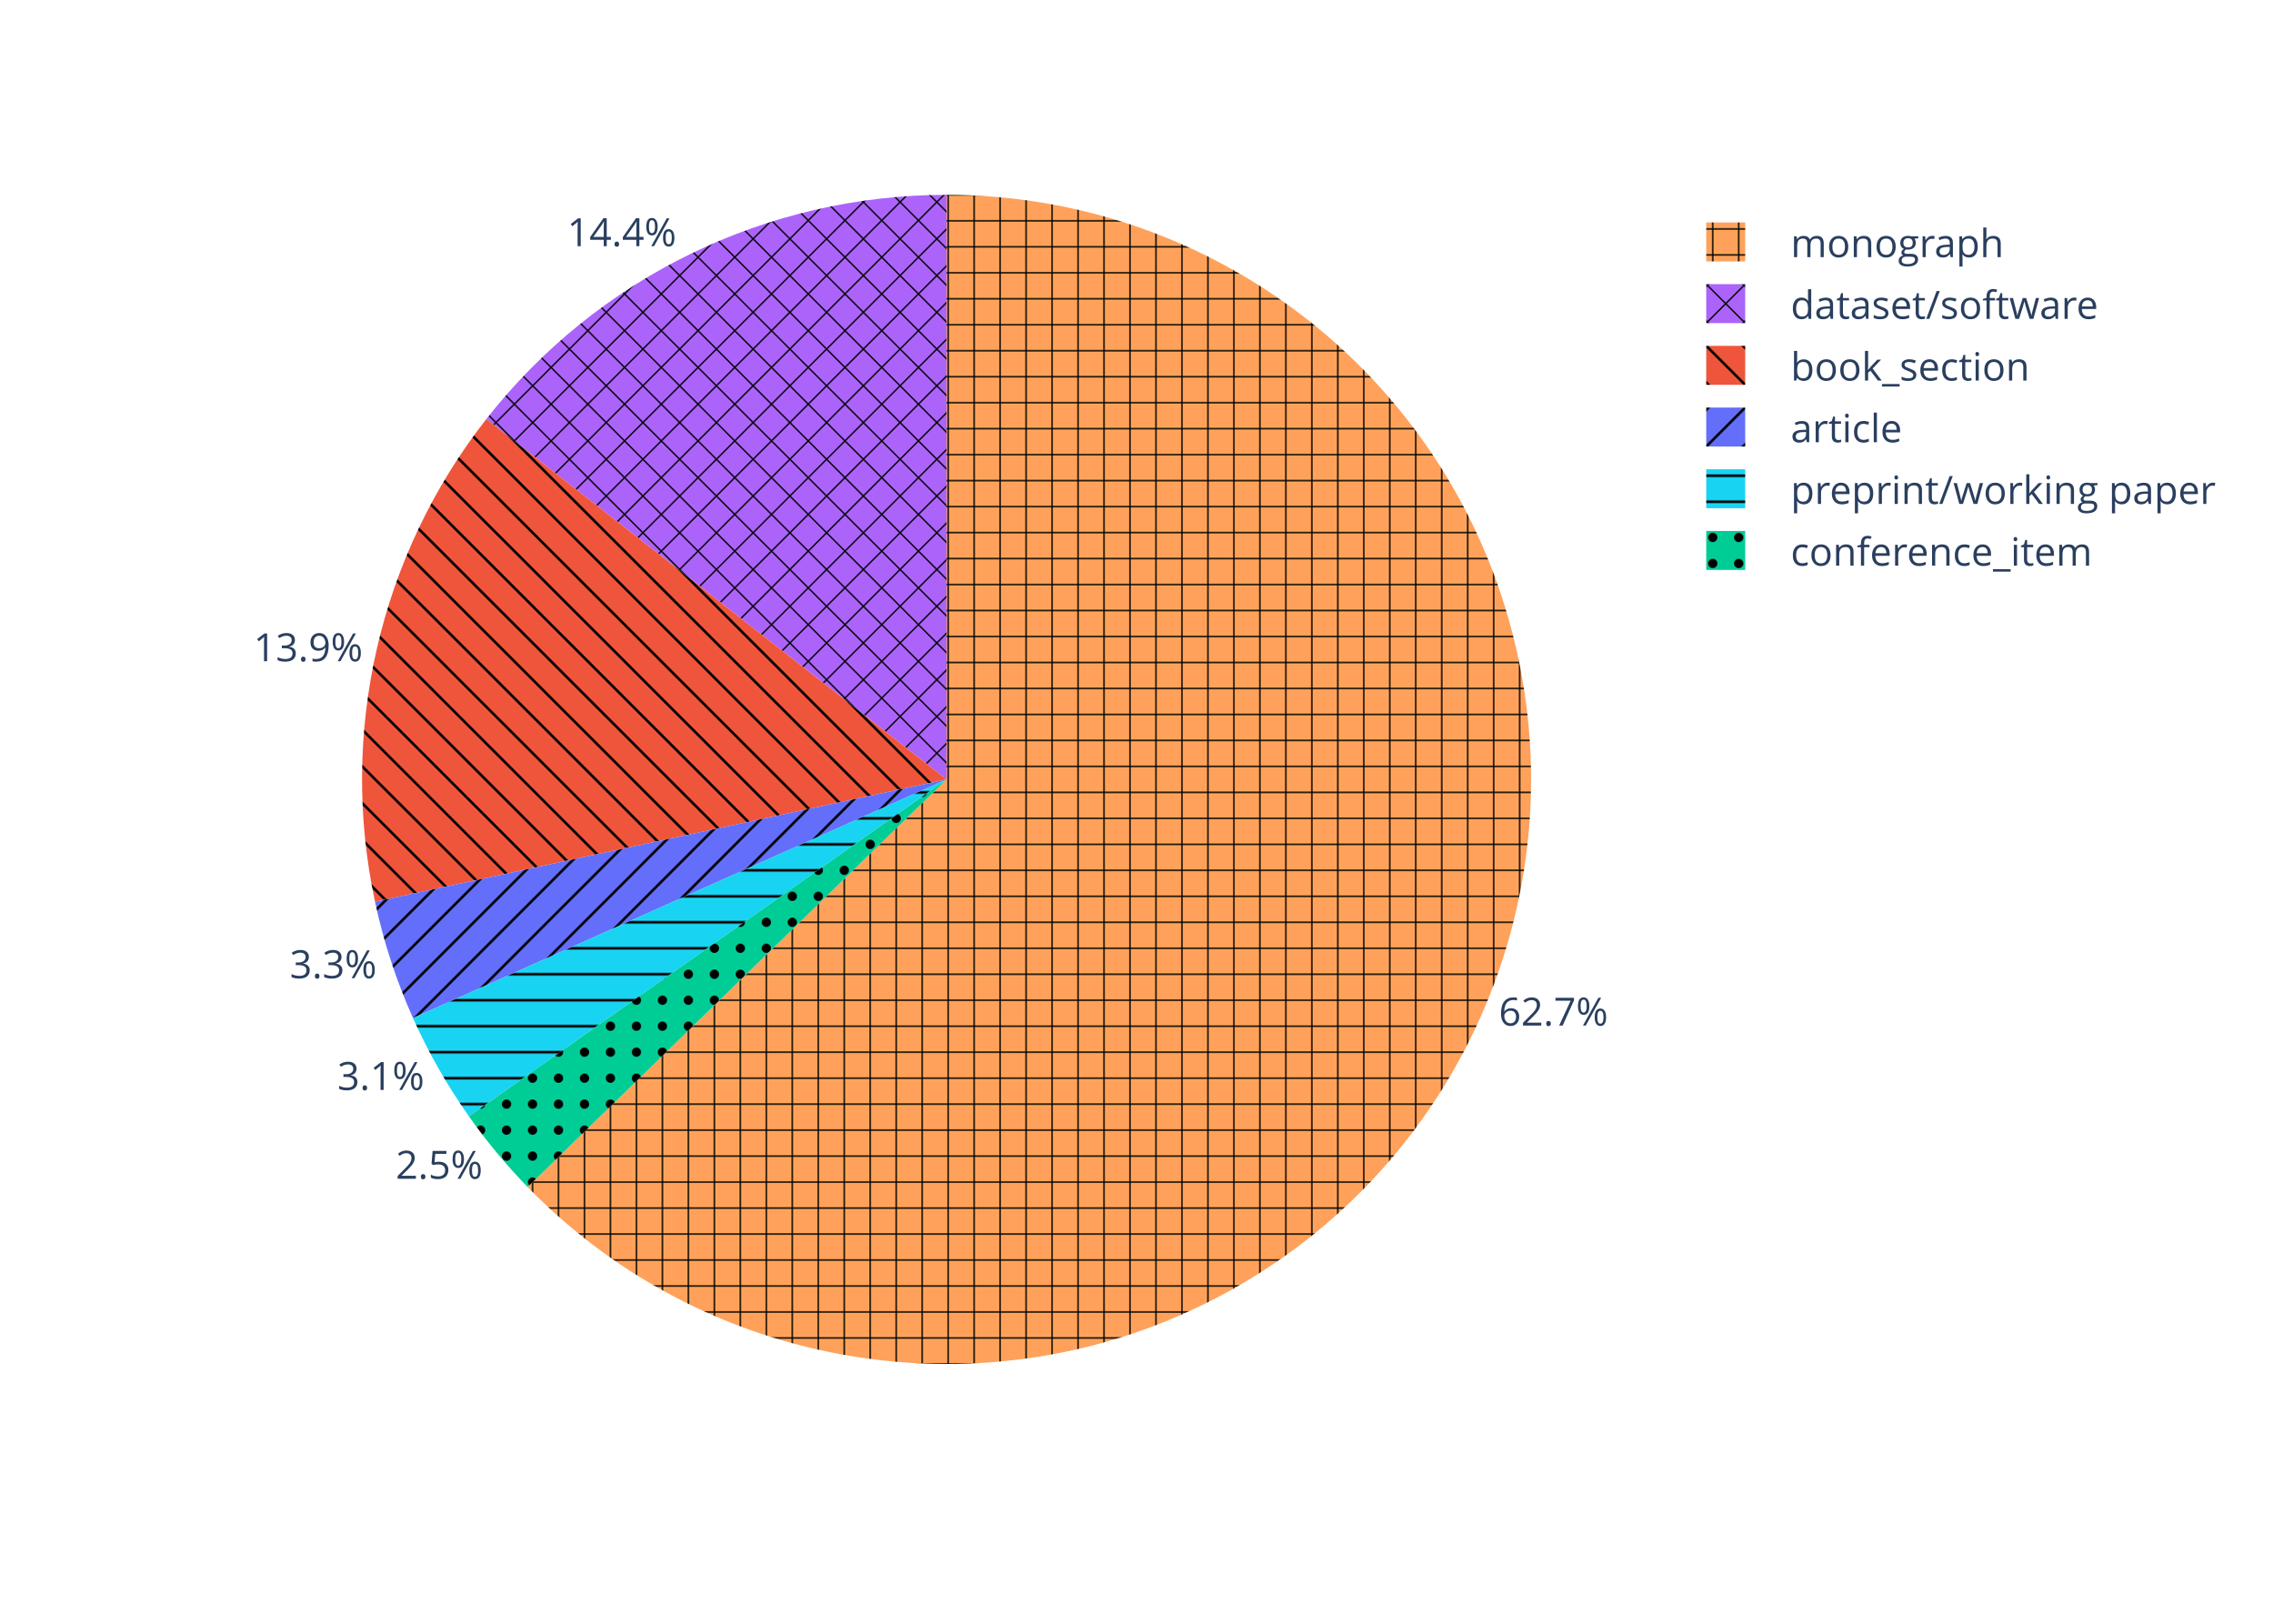
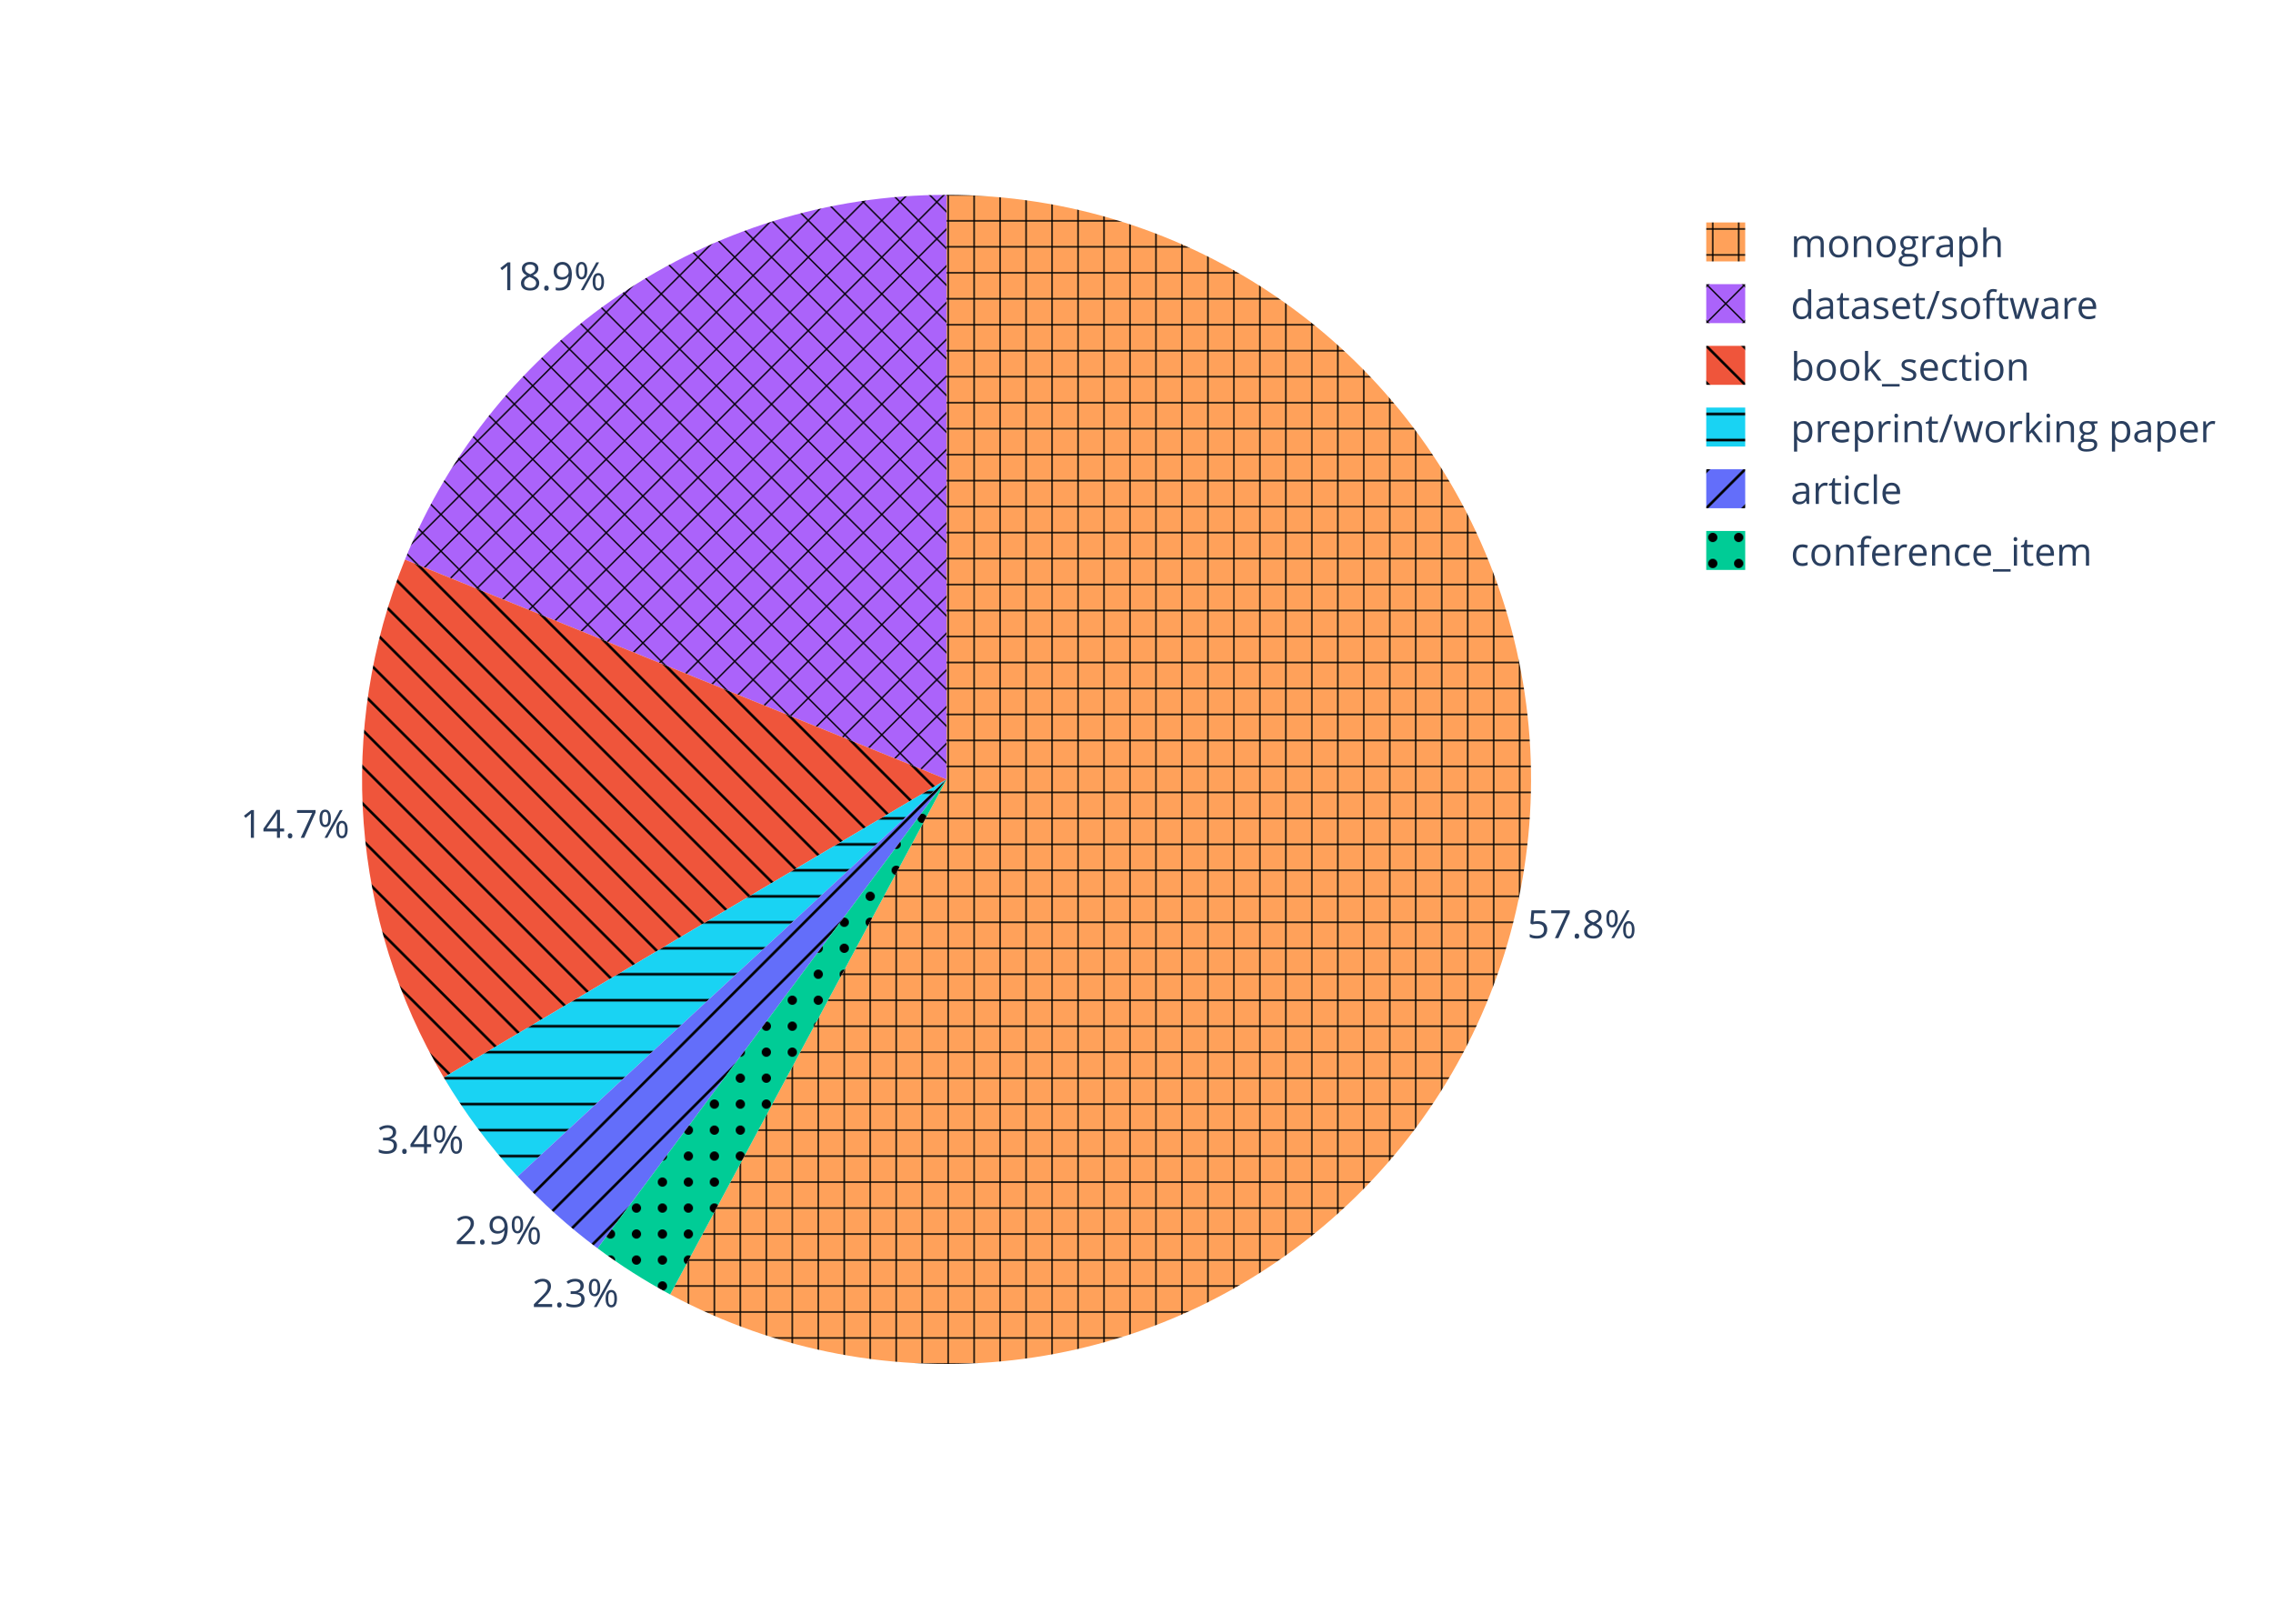
<svg xmlns="http://www.w3.org/2000/svg" class="main-svg" width="700" height="500" style="" viewBox="0 0 700 500">
  <rect x="0" y="0" width="700" height="500" style="fill: rgb(255, 255, 255); fill-opacity: 1;" />
-   <defs id="defs-42edf7">
+   <defs id="defs-4e9bfb">
    <g class="clips" />
    <g class="gradients" />
    <g class="patterns">
-       <pattern id="p42edf7-ee3762-4" width="8px" height="8px" patternUnits="userSpaceOnUse" patternTransform="">
+       <pattern id="p4e9bfb-c982d6-4" width="8px" height="8px" patternUnits="userSpaceOnUse" patternTransform="">
        <rect width="8px" height="8px" fill="rgb(255, 161, 90)" fill-opacity="1" />
        <path d="M4,0L4,8M0,4L8,4" opacity="1" stroke="rgb(0, 0, 0)" stroke-width="0.411px" />
      </pattern>
-       <pattern id="p42edf7-ee3762-3" width="11.314px" height="11.314px" patternUnits="userSpaceOnUse" patternTransform="">
+       <pattern id="p4e9bfb-c982d6-3" width="11.314px" height="11.314px" patternUnits="userSpaceOnUse" patternTransform="">
        <rect width="11.314px" height="11.314px" fill="rgb(171, 99, 250)" fill-opacity="1" />
        <path d="M-2.828,2.828l5.657,-5.657M0,11.314L11.314,0M8.485,14.142l5.657,-5.657M8.485,-2.828l5.657,5.657M0,0L11.314,11.314M-2.828,8.485l5.657,5.657" opacity="1" stroke="rgb(0, 0, 0)" stroke-width="0.411px" />
      </pattern>
-       <pattern id="p42edf7-ee3762-1" width="11.314px" height="11.314px" patternUnits="userSpaceOnUse" patternTransform="">
+       <pattern id="p4e9bfb-c982d6-1" width="11.314px" height="11.314px" patternUnits="userSpaceOnUse" patternTransform="">
        <rect width="11.314px" height="11.314px" fill="rgb(239, 85, 59)" fill-opacity="1" />
        <path d="M8.485,-2.828l5.657,5.657M0,0L11.314,11.314M-2.828,8.485l5.657,5.657" opacity="1" stroke="rgb(0, 0, 0)" stroke-width="0.8px" />
      </pattern>
-       <pattern id="p42edf7-ee3762-0" width="11.314px" height="11.314px" patternUnits="userSpaceOnUse" patternTransform="">
+       <pattern id="p4e9bfb-c982d6-5" width="8px" height="8px" patternUnits="userSpaceOnUse" patternTransform="">
+         <rect width="8px" height="8px" fill="rgb(25, 211, 243)" fill-opacity="1" />
+         <path d="M0,4L8,4" opacity="1" stroke="rgb(0, 0, 0)" stroke-width="0.8px" />
+       </pattern>
+       <pattern id="p4e9bfb-c982d6-0" width="11.314px" height="11.314px" patternUnits="userSpaceOnUse" patternTransform="">
        <rect width="11.314px" height="11.314px" fill="rgb(99, 110, 250)" fill-opacity="1" />
        <path d="M-2.828,2.828l5.657,-5.657M0,11.314L11.314,0M8.485,14.142l5.657,-5.657" opacity="1" stroke="rgb(0, 0, 0)" stroke-width="0.8px" />
      </pattern>
-       <pattern id="p42edf7-ee3762-5" width="8px" height="8px" patternUnits="userSpaceOnUse" patternTransform="">
-         <rect width="8px" height="8px" fill="rgb(25, 211, 243)" fill-opacity="1" />
-         <path d="M0,4L8,4" opacity="1" stroke="rgb(0, 0, 0)" stroke-width="0.8px" />
-       </pattern>
-       <pattern id="p42edf7-ee3762-2" width="8px" height="8px" patternUnits="userSpaceOnUse" patternTransform="">
+       <pattern id="p4e9bfb-c982d6-2" width="8px" height="8px" patternUnits="userSpaceOnUse" patternTransform="">
        <rect width="8px" height="8px" fill="rgb(0, 204, 150)" fill-opacity="1" />
        <circle cx="4" cy="4" r="1.427" opacity="1" fill="rgb(0, 0, 0)" />
      </pattern>
    </g>
  </defs>
  <g class="bglayer" />
  <g class="layer-below">
    <g class="imagelayer" />
    <g class="shapelayer" />
  </g>
  <g class="cartesianlayer" />
  <g class="polarlayer" />
  <g class="smithlayer" />
  <g class="ternarylayer" />
  <g class="geolayer" />
  <g class="funnelarealayer" />
  <g class="pielayer">
    <g class="trace" stroke-linejoin="round" style="opacity: 1;">
      <g class="slice">
-         <path class="surface pattern_filled" d="M291.5,240l0,-180a180,180 0 1 1 -129.018,305.516Z" style="pointer-events: none; stroke-width: 0; fill: url('#p42edf7-ee3762-4'); stroke: rgb(68, 68, 68); stroke-opacity: 1;" />
+         <path class="surface pattern_filled" d="M291.5,240l0,-180a180,180 0 1 1 -85.114,338.605Z" style="pointer-events: none; stroke-width: 0; fill: url('#p4e9bfb-c982d6-4'); stroke: rgb(68, 68, 68); stroke-opacity: 1;" />
        <g class="slicetext">
-           <text data-notex="1" class="slicetext" transform="translate(478.3987,315.8116)" text-anchor="middle" x="0" y="0" style="font-family: 'Open Sans', verdana, arial, sans-serif; font-size: 12px; fill: rgb(42, 63, 95); fill-opacity: 1; white-space: pre;">62.7%</text>
+           <text data-notex="1" class="slicetext" transform="translate(487.1475,288.886)" text-anchor="middle" x="0" y="0" style="font-family: 'Open Sans', verdana, arial, sans-serif; font-size: 12px; fill: rgb(42, 63, 95); fill-opacity: 1; white-space: pre;">57.8%</text>
        </g>
      </g>
      <g class="slice">
-         <path class="surface pattern_filled" d="M291.5,240l-141.732,-110.959a180,180 0 0 1 141.732,-69.041Z" style="pointer-events: none; stroke-width: 0; fill: url('#p42edf7-ee3762-3'); stroke: rgb(68, 68, 68); stroke-opacity: 1;" />
+         <path class="surface pattern_filled" d="M291.5,240l-166.789,-67.685a180,180 0 0 1 166.789,-112.315Z" style="pointer-events: none; stroke-width: 0; fill: url('#p4e9bfb-c982d6-3'); stroke: rgb(68, 68, 68); stroke-opacity: 1;" />
        <g class="slicetext">
-           <text data-notex="1" class="slicetext" transform="translate(191.4741,75.80816)" text-anchor="middle" x="0" y="0" style="font-family: 'Open Sans', verdana, arial, sans-serif; font-size: 12px; fill: rgb(42, 63, 95); fill-opacity: 1; white-space: pre;">14.4%</text>
+           <text data-notex="1" class="slicetext" transform="translate(169.8016,89.34794)" text-anchor="middle" x="0" y="0" style="font-family: 'Open Sans', verdana, arial, sans-serif; font-size: 12px; fill: rgb(42, 63, 95); fill-opacity: 1; white-space: pre;">18.9%</text>
        </g>
      </g>
      <g class="slice">
-         <path class="surface pattern_filled" d="M291.5,240l-176.011,37.685a180,180 0 0 1 34.279,-148.645Z" style="pointer-events: none; stroke-width: 0; fill: url('#p42edf7-ee3762-1'); stroke: rgb(68, 68, 68); stroke-opacity: 1;" />
+         <path class="surface pattern_filled" d="M291.5,240l-154.839,91.788a180,180 0 0 1 -11.951,-159.473Z" style="pointer-events: none; stroke-width: 0; fill: url('#p4e9bfb-c982d6-1'); stroke: rgb(68, 68, 68); stroke-opacity: 1;" />
        <g class="slicetext">
-           <text data-notex="1" class="slicetext" transform="translate(94.90415,203.623)" text-anchor="middle" x="0" y="0" style="font-family: 'Open Sans', verdana, arial, sans-serif; font-size: 12px; fill: rgb(42, 63, 95); fill-opacity: 1; white-space: pre;">13.9%</text>
+           <text data-notex="1" class="slicetext" transform="translate(90.84511,257.9989)" text-anchor="middle" x="0" y="0" style="font-family: 'Open Sans', verdana, arial, sans-serif; font-size: 12px; fill: rgb(42, 63, 95); fill-opacity: 1; white-space: pre;">14.7%</text>
        </g>
      </g>
      <g class="slice">
-         <path class="surface pattern_filled" d="M291.5,240l-164.316,73.485a180,180 0 0 1 -11.694,-35.8Z" style="pointer-events: none; stroke-width: 0; fill: url('#p42edf7-ee3762-0'); stroke: rgb(68, 68, 68); stroke-opacity: 1;" />
+         <path class="surface pattern_filled" d="M291.5,240l-132.09,122.279a180,180 0 0 1 -22.748,-30.491Z" style="pointer-events: none; stroke-width: 0; fill: url('#p4e9bfb-c982d6-5'); stroke: rgb(68, 68, 68); stroke-opacity: 1;" />
        <g class="slicetext">
-           <text data-notex="1" class="slicetext" transform="translate(102.6299,301.2117)" text-anchor="middle" x="0" y="0" style="font-family: 'Open Sans', verdana, arial, sans-serif; font-size: 12px; fill: rgb(42, 63, 95); fill-opacity: 1; white-space: pre;">3.3%</text>
+           <text data-notex="1" class="slicetext" transform="translate(129.5013,355.1756)" text-anchor="middle" x="0" y="0" style="font-family: 'Open Sans', verdana, arial, sans-serif; font-size: 12px; fill: rgb(42, 63, 95); fill-opacity: 1; white-space: pre;">3.4%</text>
        </g>
      </g>
      <g class="slice">
-         <path class="surface pattern_filled" d="M291.5,240l-147.078,103.769a180,180 0 0 1 -17.238,-30.284Z" style="pointer-events: none; stroke-width: 0; fill: url('#p42edf7-ee3762-5'); stroke: rgb(68, 68, 68); stroke-opacity: 1;" />
+         <path class="surface pattern_filled" d="M291.5,240l-107.47,144.396a180,180 0 0 1 -24.62,-22.117Z" style="pointer-events: none; stroke-width: 0; fill: url('#p4e9bfb-c982d6-0'); stroke: rgb(68, 68, 68); stroke-opacity: 1;" />
        <g class="slicetext">
-           <text data-notex="1" class="slicetext" transform="translate(117.3005,335.6254)" text-anchor="middle" x="0" y="0" style="font-family: 'Open Sans', verdana, arial, sans-serif; font-size: 12px; fill: rgb(42, 63, 95); fill-opacity: 1; white-space: pre;">3.1%</text>
+           <text data-notex="1" class="slicetext" transform="translate(153.4839,383.1086)" text-anchor="middle" x="0" y="0" style="font-family: 'Open Sans', verdana, arial, sans-serif; font-size: 12px; fill: rgb(42, 63, 95); fill-opacity: 1; white-space: pre;">2.9%</text>
        </g>
      </g>
      <g class="slice">
-         <path class="surface pattern_filled" d="M291.5,240l-129.018,125.516a180,180 0 0 1 -18.06,-21.747Z" style="pointer-events: none; stroke-width: 0; fill: url('#p42edf7-ee3762-2'); stroke: rgb(68, 68, 68); stroke-opacity: 1;" />
+         <path class="surface pattern_filled" d="M291.5,240l-85.114,158.605a180,180 0 0 1 -22.356,-14.209Z" style="pointer-events: none; stroke-width: 0; fill: url('#p4e9bfb-c982d6-2'); stroke: rgb(68, 68, 68); stroke-opacity: 1;" />
        <g class="slicetext">
-           <text data-notex="1" class="slicetext" transform="translate(135.2567,362.9671)" text-anchor="middle" x="0" y="0" style="font-family: 'Open Sans', verdana, arial, sans-serif; font-size: 12px; fill: rgb(42, 63, 95); fill-opacity: 1; white-space: pre;">2.5%</text>
+           <text data-notex="1" class="slicetext" transform="translate(177.2197,402.4666)" text-anchor="middle" x="0" y="0" style="font-family: 'Open Sans', verdana, arial, sans-serif; font-size: 12px; fill: rgb(42, 63, 95); fill-opacity: 1; white-space: pre;">2.3%</text>
        </g>
      </g>
    </g>
  </g>
  <g class="iciclelayer" />
  <g class="treemaplayer" />
  <g class="sunburstlayer" />
  <g class="glimages" />
-   <defs id="topdefs-42edf7">
+   <defs id="topdefs-4e9bfb">
    <g class="clips" />
-     <clipPath id="legend42edf7">
+     <clipPath id="legend4e9bfb">
      <rect width="177" height="124" x="0" y="0" />
    </clipPath>
  </defs>
  <g class="layer-above">
    <g class="imagelayer" />
    <g class="shapelayer" />
  </g>
  <g class="infolayer">
    <g class="legend" pointer-events="all" transform="translate(511.46,60)">
      <rect class="bg" shape-rendering="crispEdges" style="stroke: rgb(68, 68, 68); stroke-opacity: 1; fill: rgb(255, 255, 255); fill-opacity: 1; stroke-width: 0px;" width="177" height="124" x="0" y="0" />
-       <g class="scrollbox" transform="" clip-path="url(#legend42edf7)">
+       <g class="scrollbox" transform="" clip-path="url(#legend4e9bfb)">
        <g class="groups">
          <g class="traces" transform="translate(0,14.5)" style="opacity: 1;">
            <text class="legendtext" text-anchor="start" x="40" y="4.68" style="font-family: 'Open Sans', verdana, arial, sans-serif; font-size: 12px; fill: rgb(42, 63, 95); fill-opacity: 1; white-space: pre;">monograph</text>
            <g class="layers" style="opacity: 1;">
              <g class="legendfill" />
              <g class="legendlines" />
              <g class="legendsymbols">
                <g class="legendpoints">
-                   <path class="legendpie pattern_filled" d="M6,6H-6V-6H6Z" transform="translate(20,0)" style="stroke-width: 0; fill: url('#p42edf7-ee3762-4'); stroke: rgb(68, 68, 68); stroke-opacity: 1;" />
+                   <path class="legendpie pattern_filled" d="M6,6H-6V-6H6Z" transform="translate(20,0)" style="stroke-width: 0; fill: url('#p4e9bfb-c982d6-4'); stroke: rgb(68, 68, 68); stroke-opacity: 1;" />
                </g>
              </g>
            </g>
-             <rect class="legendtoggle" x="0" y="-9.5" width="171.023" height="19" style="fill: rgb(0, 0, 0); fill-opacity: 0;" />
+             <rect class="legendtoggle" x="0" y="-9.5" width="171.135" height="19" style="fill: rgb(0, 0, 0); fill-opacity: 0;" />
          </g>
          <g class="traces" transform="translate(0,33.5)" style="opacity: 1;">
            <text class="legendtext" text-anchor="start" x="40" y="4.68" style="font-family: 'Open Sans', verdana, arial, sans-serif; font-size: 12px; fill: rgb(42, 63, 95); fill-opacity: 1; white-space: pre;">dataset/software</text>
            <g class="layers" style="opacity: 1;">
              <g class="legendfill" />
              <g class="legendlines" />
              <g class="legendsymbols">
                <g class="legendpoints">
-                   <path class="legendpie pattern_filled" d="M6,6H-6V-6H6Z" transform="translate(20,0)" style="stroke-width: 0; fill: url('#p42edf7-ee3762-3'); stroke: rgb(68, 68, 68); stroke-opacity: 1;" />
+                   <path class="legendpie pattern_filled" d="M6,6H-6V-6H6Z" transform="translate(20,0)" style="stroke-width: 0; fill: url('#p4e9bfb-c982d6-3'); stroke: rgb(68, 68, 68); stroke-opacity: 1;" />
                </g>
              </g>
            </g>
-             <rect class="legendtoggle" x="0" y="-9.5" width="171.023" height="19" style="fill: rgb(0, 0, 0); fill-opacity: 0;" />
+             <rect class="legendtoggle" x="0" y="-9.5" width="171.135" height="19" style="fill: rgb(0, 0, 0); fill-opacity: 0;" />
          </g>
          <g class="traces" transform="translate(0,52.5)" style="opacity: 1;">
            <text class="legendtext" text-anchor="start" x="40" y="4.68" style="font-family: 'Open Sans', verdana, arial, sans-serif; font-size: 12px; fill: rgb(42, 63, 95); fill-opacity: 1; white-space: pre;">book_section</text>
            <g class="layers" style="opacity: 1;">
              <g class="legendfill" />
              <g class="legendlines" />
              <g class="legendsymbols">
                <g class="legendpoints">
-                   <path class="legendpie pattern_filled" d="M6,6H-6V-6H6Z" transform="translate(20,0)" style="stroke-width: 0; fill: url('#p42edf7-ee3762-1'); stroke: rgb(68, 68, 68); stroke-opacity: 1;" />
+                   <path class="legendpie pattern_filled" d="M6,6H-6V-6H6Z" transform="translate(20,0)" style="stroke-width: 0; fill: url('#p4e9bfb-c982d6-1'); stroke: rgb(68, 68, 68); stroke-opacity: 1;" />
                </g>
              </g>
            </g>
-             <rect class="legendtoggle" x="0" y="-9.5" width="171.023" height="19" style="fill: rgb(0, 0, 0); fill-opacity: 0;" />
+             <rect class="legendtoggle" x="0" y="-9.5" width="171.135" height="19" style="fill: rgb(0, 0, 0); fill-opacity: 0;" />
          </g>
          <g class="traces" transform="translate(0,71.5)" style="opacity: 1;">
+             <text class="legendtext" text-anchor="start" x="40" y="4.68" style="font-family: 'Open Sans', verdana, arial, sans-serif; font-size: 12px; fill: rgb(42, 63, 95); fill-opacity: 1; white-space: pre;">preprint/working paper</text>
+             <g class="layers" style="opacity: 1;">
+               <g class="legendfill" />
+               <g class="legendlines" />
+               <g class="legendsymbols">
+                 <g class="legendpoints">
+                   <path class="legendpie pattern_filled" d="M6,6H-6V-6H6Z" transform="translate(20,0)" style="stroke-width: 0; fill: url('#p4e9bfb-c982d6-5'); stroke: rgb(68, 68, 68); stroke-opacity: 1;" />
+                 </g>
+               </g>
+             </g>
+             <rect class="legendtoggle" x="0" y="-9.5" width="171.135" height="19" style="fill: rgb(0, 0, 0); fill-opacity: 0;" />
+           </g>
+           <g class="traces" transform="translate(0,90.5)" style="opacity: 1;">
            <text class="legendtext" text-anchor="start" x="40" y="4.68" style="font-family: 'Open Sans', verdana, arial, sans-serif; font-size: 12px; fill: rgb(42, 63, 95); fill-opacity: 1; white-space: pre;">article</text>
            <g class="layers" style="opacity: 1;">
              <g class="legendfill" />
              <g class="legendlines" />
              <g class="legendsymbols">
                <g class="legendpoints">
-                   <path class="legendpie pattern_filled" d="M6,6H-6V-6H6Z" transform="translate(20,0)" style="stroke-width: 0; fill: url('#p42edf7-ee3762-0'); stroke: rgb(68, 68, 68); stroke-opacity: 1;" />
+                   <path class="legendpie pattern_filled" d="M6,6H-6V-6H6Z" transform="translate(20,0)" style="stroke-width: 0; fill: url('#p4e9bfb-c982d6-0'); stroke: rgb(68, 68, 68); stroke-opacity: 1;" />
                </g>
              </g>
            </g>
-             <rect class="legendtoggle" x="0" y="-9.5" width="171.023" height="19" style="fill: rgb(0, 0, 0); fill-opacity: 0;" />
-           </g>
-           <g class="traces" transform="translate(0,90.5)" style="opacity: 1;">
-             <text class="legendtext" text-anchor="start" x="40" y="4.68" style="font-family: 'Open Sans', verdana, arial, sans-serif; font-size: 12px; fill: rgb(42, 63, 95); fill-opacity: 1; white-space: pre;">preprint/working paper</text>
-             <g class="layers" style="opacity: 1;">
-               <g class="legendfill" />
-               <g class="legendlines" />
-               <g class="legendsymbols">
-                 <g class="legendpoints">
-                   <path class="legendpie pattern_filled" d="M6,6H-6V-6H6Z" transform="translate(20,0)" style="stroke-width: 0; fill: url('#p42edf7-ee3762-5'); stroke: rgb(68, 68, 68); stroke-opacity: 1;" />
-                 </g>
-               </g>
-             </g>
-             <rect class="legendtoggle" x="0" y="-9.5" width="171.023" height="19" style="fill: rgb(0, 0, 0); fill-opacity: 0;" />
+             <rect class="legendtoggle" x="0" y="-9.5" width="171.135" height="19" style="fill: rgb(0, 0, 0); fill-opacity: 0;" />
          </g>
          <g class="traces" transform="translate(0,109.5)" style="opacity: 1;">
            <text class="legendtext" text-anchor="start" x="40" y="4.68" style="font-family: 'Open Sans', verdana, arial, sans-serif; font-size: 12px; fill: rgb(42, 63, 95); fill-opacity: 1; white-space: pre;">conference_item</text>
            <g class="layers" style="opacity: 1;">
              <g class="legendfill" />
              <g class="legendlines" />
              <g class="legendsymbols">
                <g class="legendpoints">
-                   <path class="legendpie pattern_filled" d="M6,6H-6V-6H6Z" transform="translate(20,0)" style="stroke-width: 0; fill: url('#p42edf7-ee3762-2'); stroke: rgb(68, 68, 68); stroke-opacity: 1;" />
+                   <path class="legendpie pattern_filled" d="M6,6H-6V-6H6Z" transform="translate(20,0)" style="stroke-width: 0; fill: url('#p4e9bfb-c982d6-2'); stroke: rgb(68, 68, 68); stroke-opacity: 1;" />
                </g>
              </g>
            </g>
-             <rect class="legendtoggle" x="0" y="-9.5" width="171.023" height="19" style="fill: rgb(0, 0, 0); fill-opacity: 0;" />
+             <rect class="legendtoggle" x="0" y="-9.5" width="171.135" height="19" style="fill: rgb(0, 0, 0); fill-opacity: 0;" />
          </g>
        </g>
      </g>
      <rect class="scrollbar" rx="20" ry="3" width="0" height="0" style="fill: rgb(128, 139, 164); fill-opacity: 1;" x="0" y="0" />
    </g>
    <g class="g-gtitle" />
  </g>
</svg>
